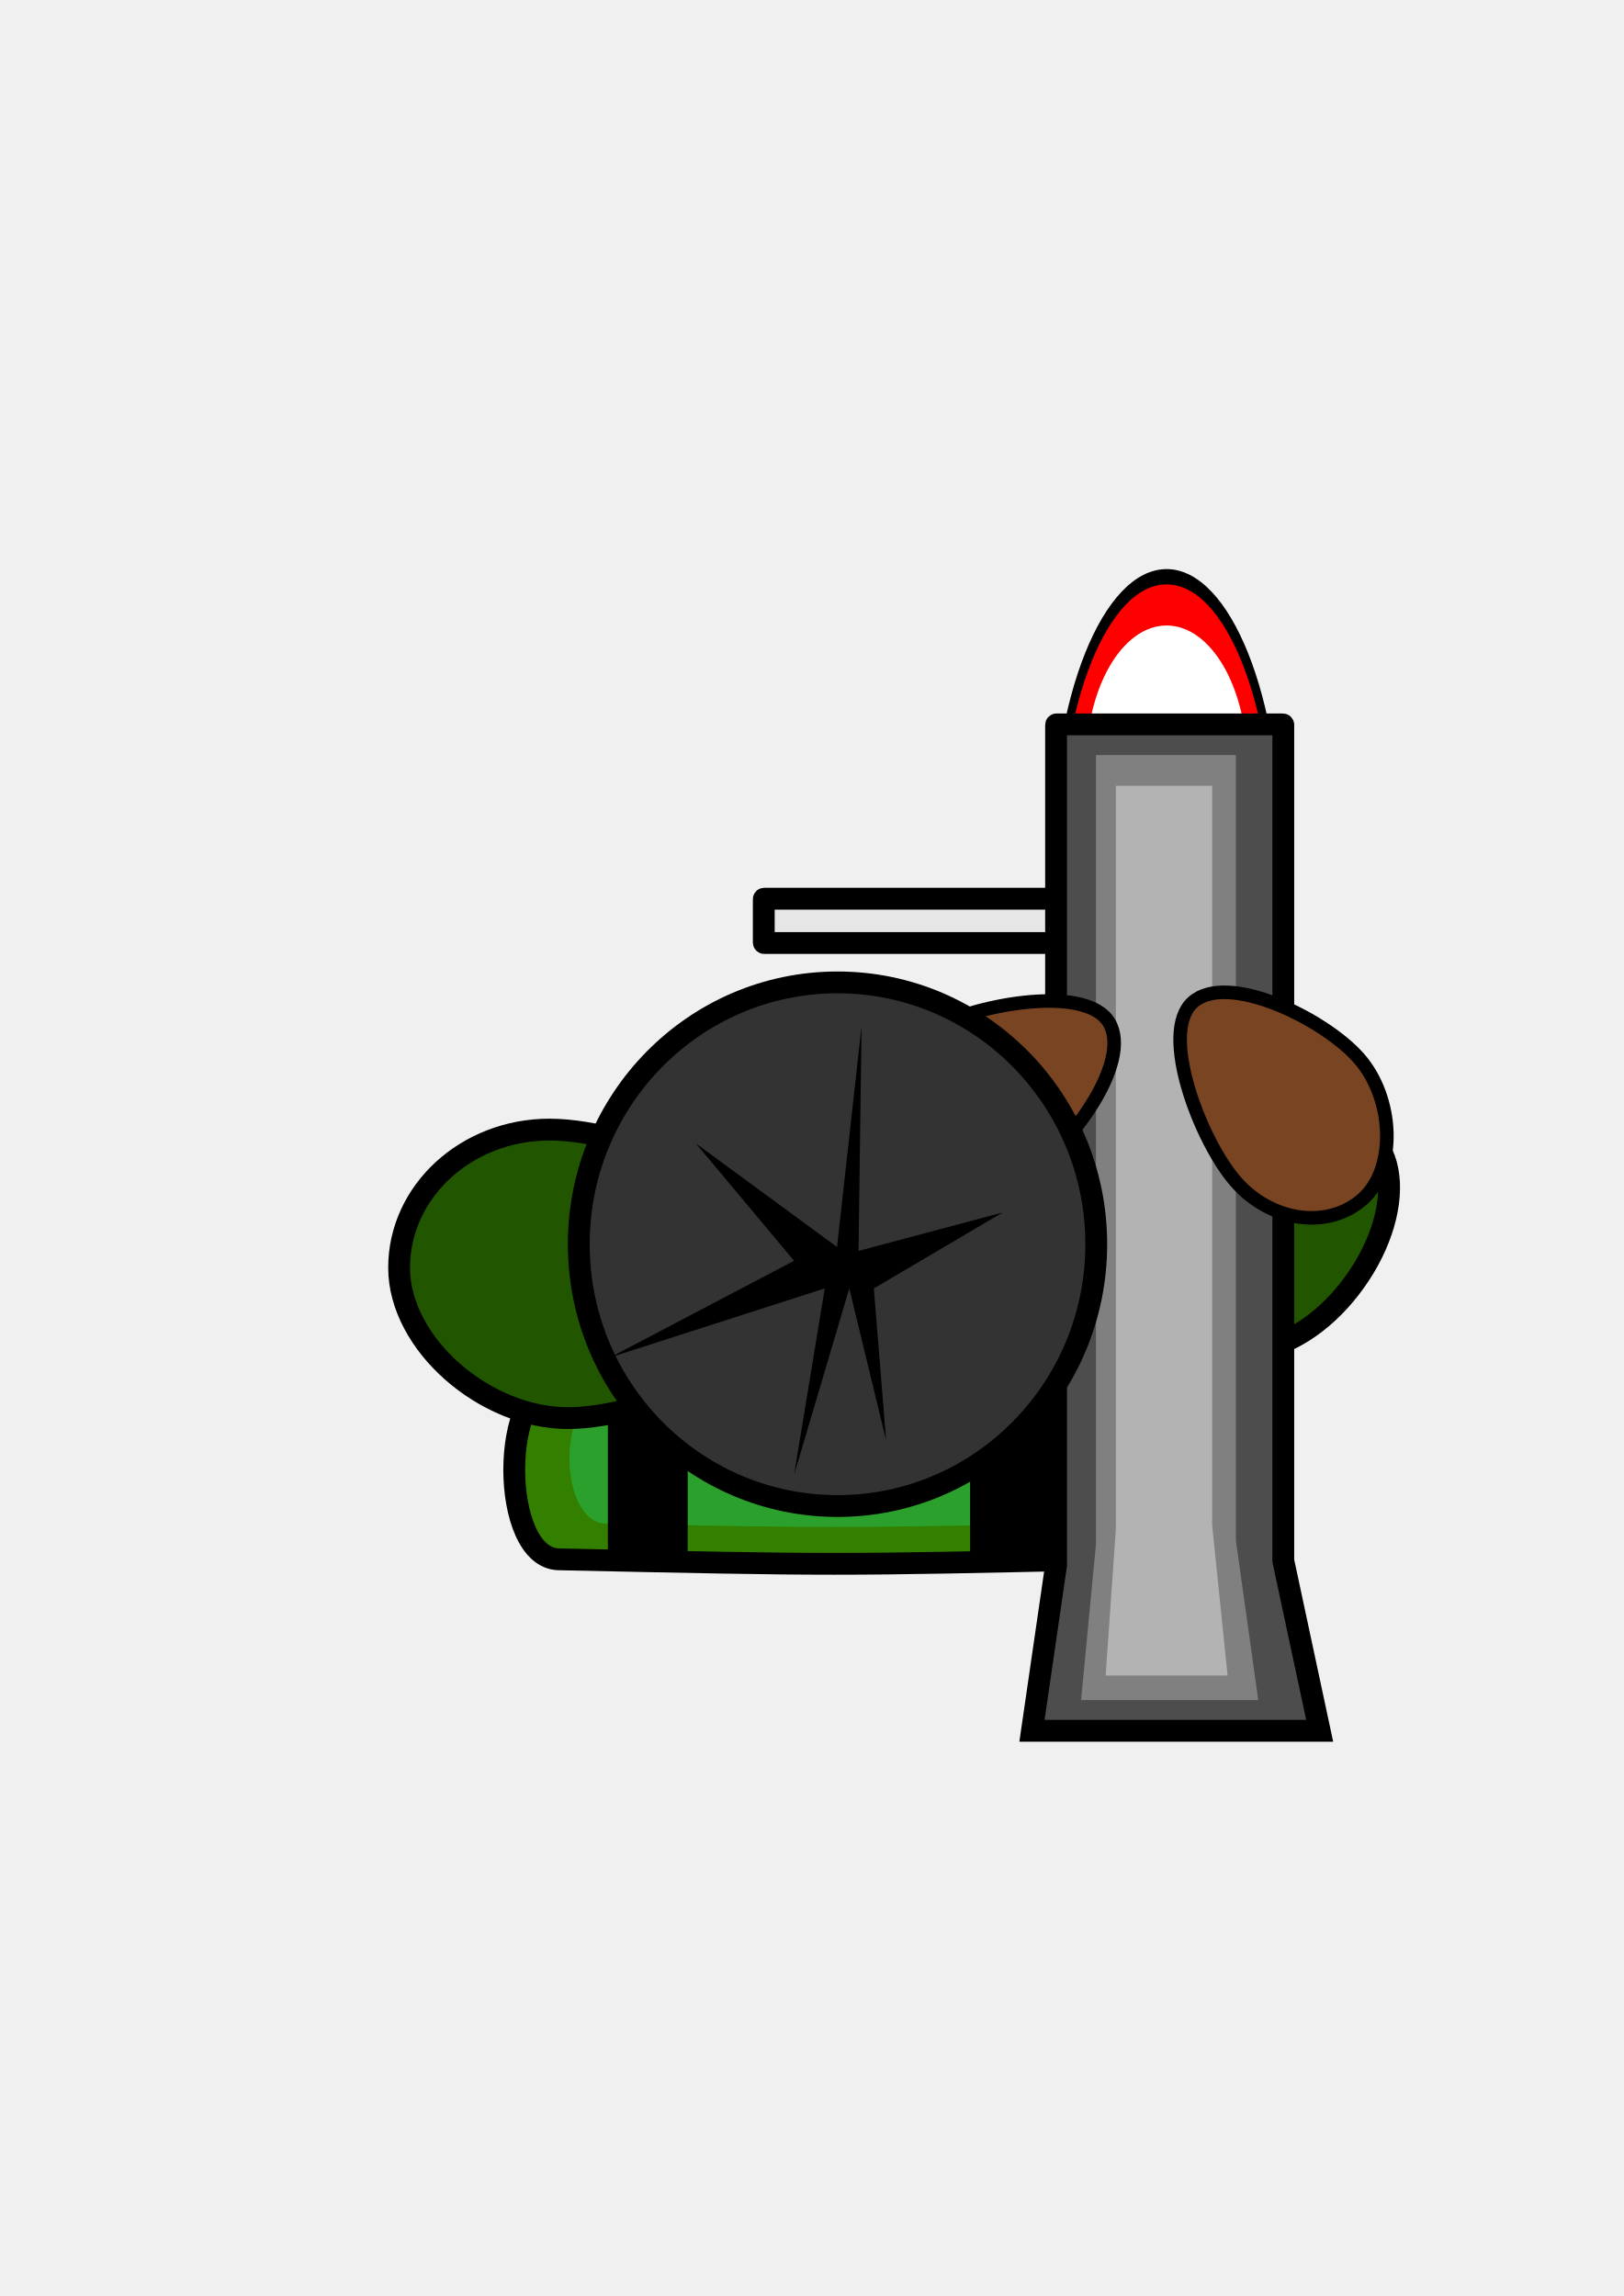
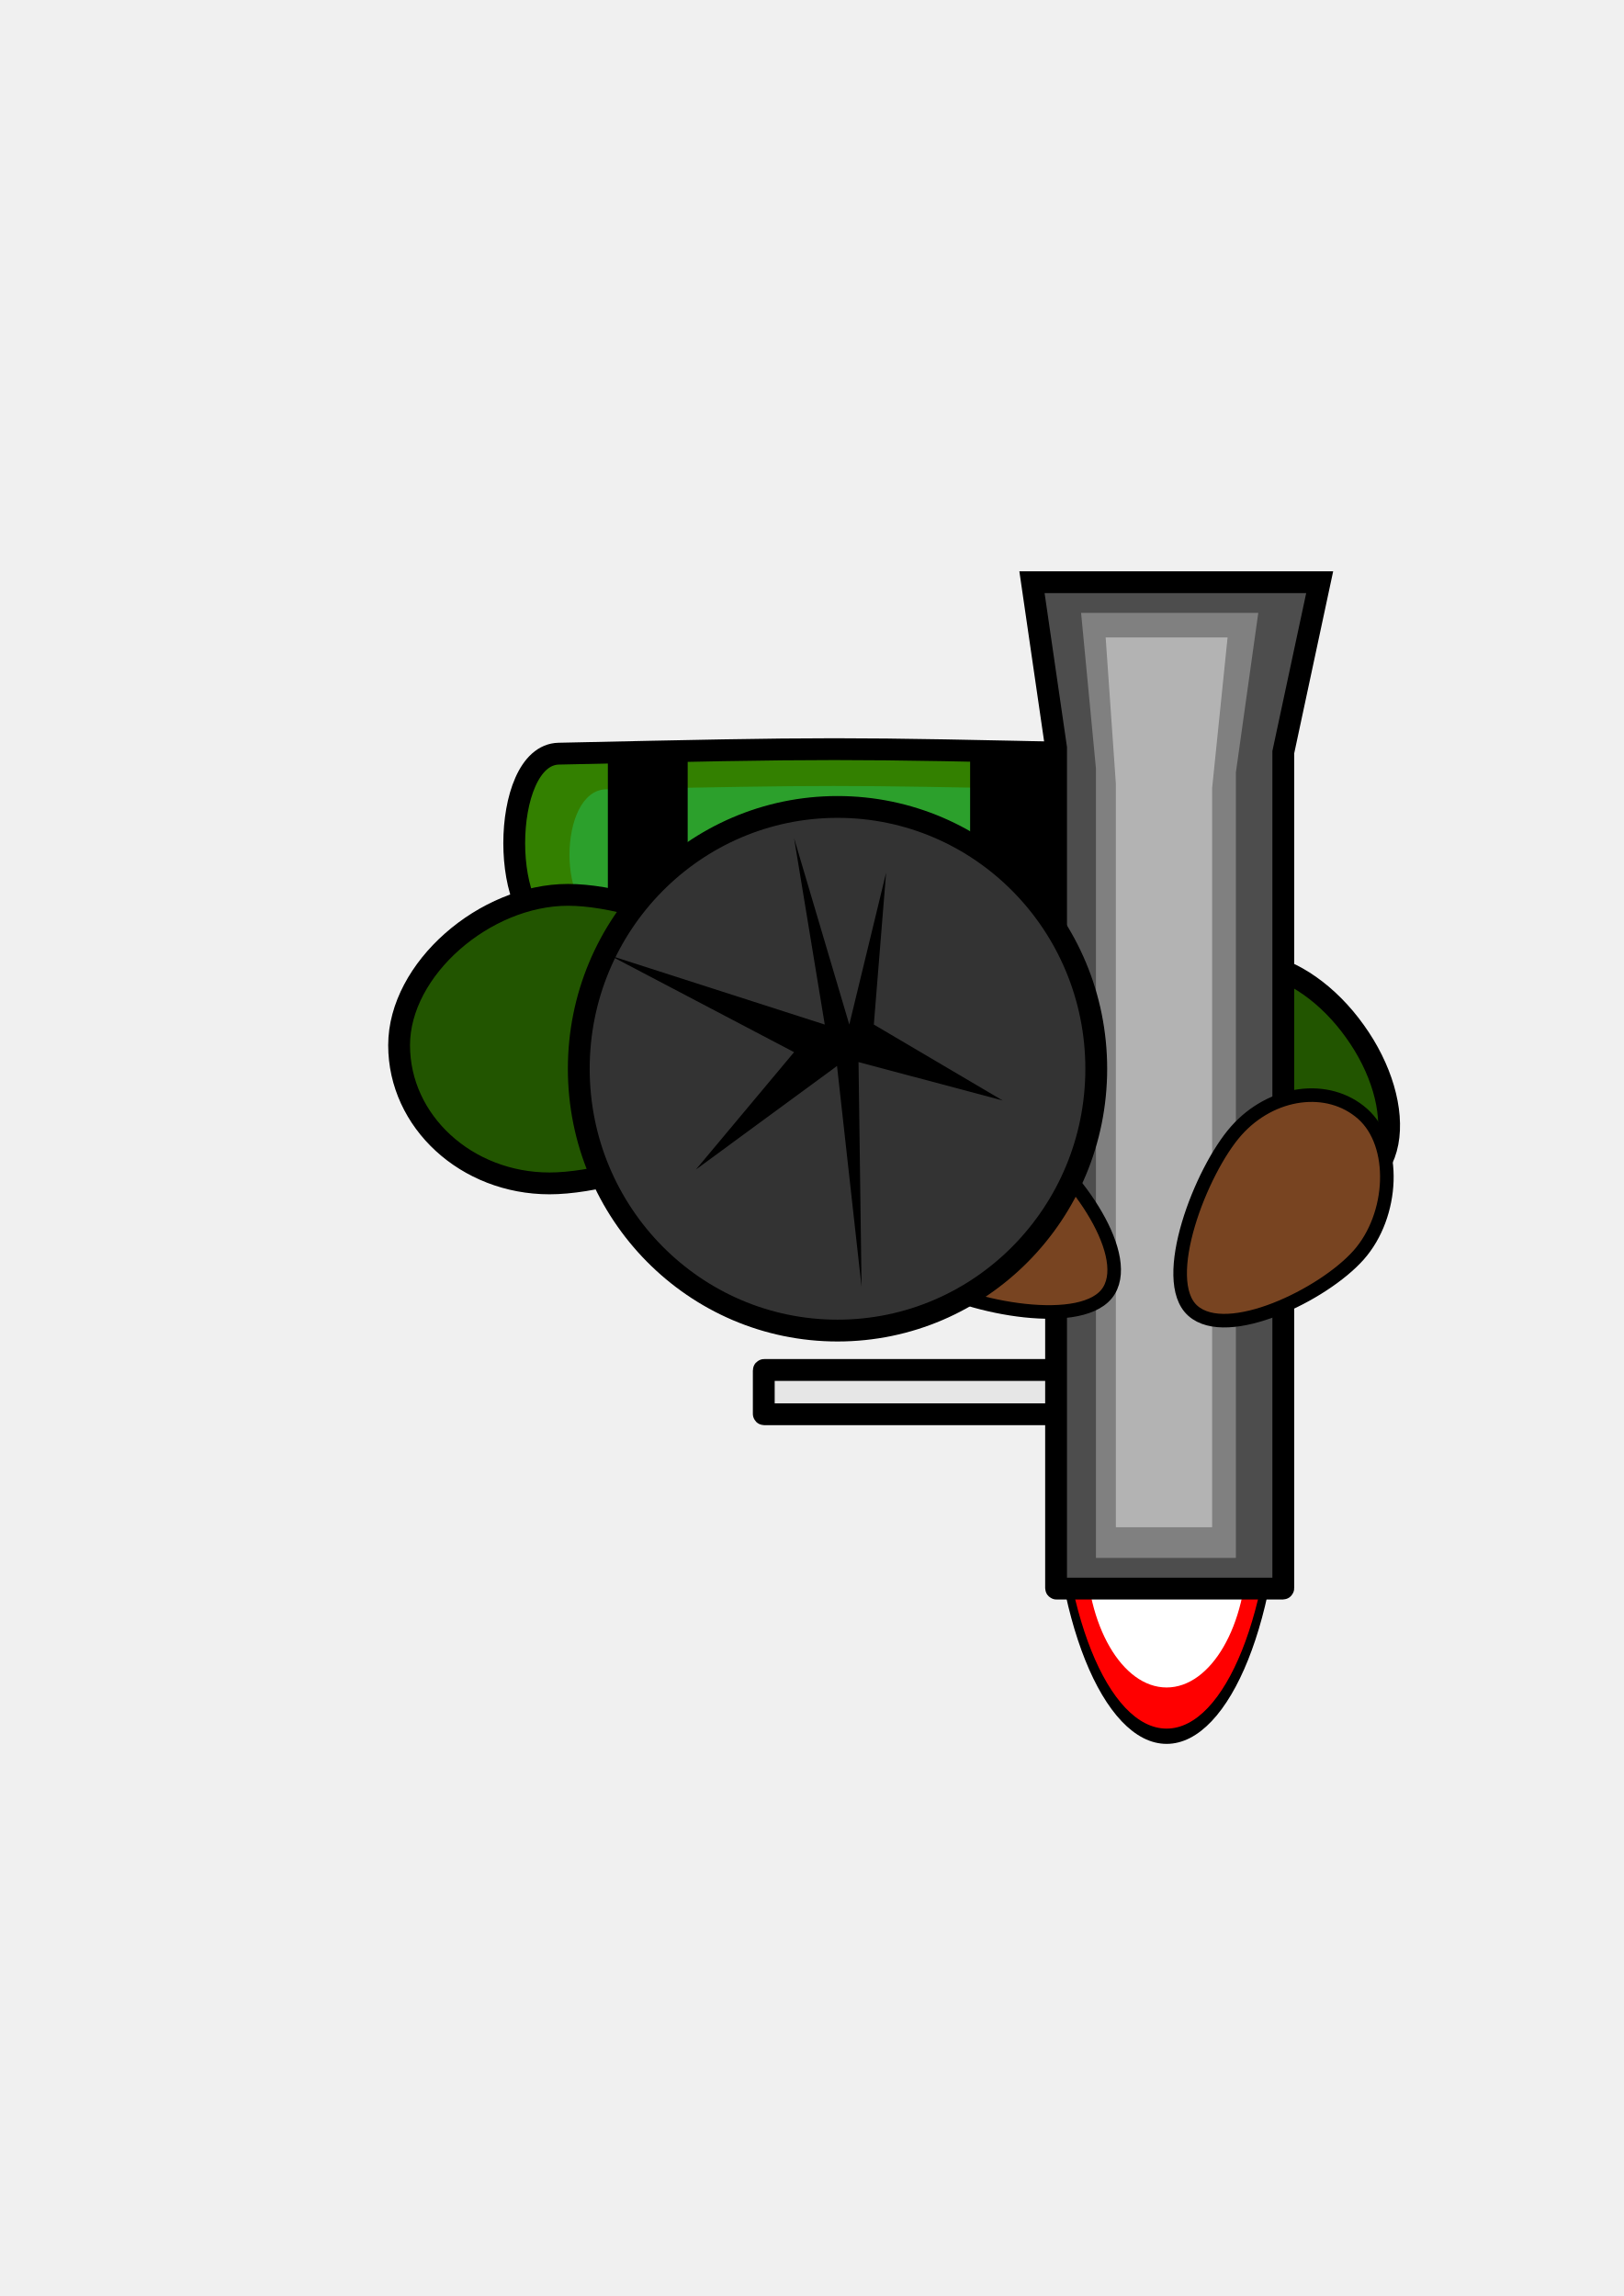
<svg xmlns="http://www.w3.org/2000/svg" width="744.094" height="1052.362" id="svg4052" version="1.1">
  <defs id="defs4054" />
  <g id="layer1">
-     <g id="g4607" transform="translate(28.13802,-92.85549)">
+     <g id="g4607" transform="matrix(1,0,0,-1,28.13802,1152.998)">
      <path id="rect4592" d="m 227.918,725.961 c 118.116,0.063 118.243,0.063 250.428,0 27.2,-0.013 27.193,80.996 0,81.6 -123.744,2.75 -123.871,2.751 -250.428,0 -27.194,-0.591 -27.2,-81.615 0,-81.6 z" style="fill:#338000;fill-opacity:1;stroke:#000000;stroke-width:10;stroke-linejoin:miter;stroke-miterlimit:4;stroke-opacity:1;stroke-dasharray:none" />
      <path style="fill:#2ca02c;fill-opacity:1;stroke:#000000;stroke-width:0;stroke-linejoin:miter;stroke-miterlimit:4;stroke-opacity:1" d="m 249.695,731.589 c 97.574,0.046 97.679,0.046 206.875,0 22.47,-0.009 22.464,59.203 0,59.645 -102.223,2.01 -102.328,2.01 -206.875,0 -22.464,-0.432 -22.47,-59.656 0,-59.645 z" id="path4605" />
      <rect y="725.961" x="250.428" height="84.414" width="36.579" id="rect4599" style="fill:#000000;fill-opacity:1;stroke:#000000;stroke-width:0;stroke-linejoin:miter;stroke-miterlimit:4;stroke-opacity:1;stroke-dasharray:none" />
      <rect style="fill:#000000;fill-opacity:1;stroke:#000000;stroke-width:0;stroke-linejoin:miter;stroke-miterlimit:4;stroke-opacity:1;stroke-dasharray:none" id="rect4603" width="36.579" height="84.414" x="416.443" y="725.961" />
    </g>
-     <path style="fill:#d38d5f;fill-opacity:1;stroke:#000000;stroke-width:10;stroke-linejoin:miter;stroke-miterlimit:4;stroke-opacity:1" d="m 582.457,583.864 c 0,34.965 -36.492,71.752 -74.566,71.752 -38.074,0 -111.145,-33.973 -111.145,-68.938 0,-34.965 78.699,-66.124 116.773,-66.124 38.073,0 68.938,28.345 68.938,63.311 z" id="path4582" />
-     <path id="path4585" d="m 182.897,581.05 c 0,34.965 39.306,68.938 77.38,68.938 38.074,0 108.331,-31.159 108.331,-66.124 0,-34.965 -78.699,-66.124 -116.773,-66.124 -38.074,0 -68.938,28.345 -68.938,63.311 z" style="fill:#225500;fill-opacity:1;stroke:#000000;stroke-width:10;stroke-linejoin:miter;stroke-miterlimit:4;stroke-opacity:1" />
-     <path style="fill:#225500;stroke:#000000;stroke-width:10;stroke-linecap:butt;stroke-linejoin:miter;stroke-miterlimit:4;stroke-opacity:1;stroke-dasharray:none;stroke-dashoffset:0" id="path3830" d="m 196.966,423.477 a 35.173,57.683 0 1 1 -70.345,0 35.173,57.683 0 1 1 70.345,0 z" transform="matrix(0.8130751,0.5821588,-0.5821588,0.8130751,707.2861,128.4728)" />
-     <g id="g3808" transform="translate(-19.69662,50.64845)">
+     <path style="fill:#d38d5f;fill-opacity:1;stroke:#000000;stroke-width:10;stroke-linejoin:miter;stroke-miterlimit:4;stroke-opacity:1" d="m 582.457,476.279 c 0,-34.965 -36.492,-71.752 -74.566,-71.752 -38.074,0 -111.145,33.973 -111.145,68.938 0,34.965 78.699,66.124 116.773,66.124 38.073,0 68.938,-28.345 68.938,-63.311 z" id="path4582" />
+     <path id="path4585" d="m 182.897,479.092 c 0,-34.965 39.306,-68.938 77.38,-68.938 38.074,0 108.331,31.159 108.331,66.124 0,34.965 -78.699,66.124 -116.773,66.124 -38.074,0 -68.938,-28.345 -68.938,-63.311 z" style="fill:#225500;fill-opacity:1;stroke:#000000;stroke-width:10;stroke-linejoin:miter;stroke-miterlimit:4;stroke-opacity:1" />
+     <path style="fill:#225500;stroke:#000000;stroke-width:10;stroke-linecap:butt;stroke-linejoin:miter;stroke-miterlimit:4;stroke-opacity:1;stroke-dasharray:none;stroke-dashoffset:0" id="path3830" d="m 196.966,423.477 a 35.173,57.683 0 1 1 -70.345,0 35.173,57.683 0 1 1 70.345,0 z" transform="matrix(0.8130751,-0.5821588,-0.5821588,-0.8130751,707.2861,931.6699)" />
+     <g id="g3808" transform="matrix(1,0,0,-1,-19.69662,1009.494)">
      <rect ry="0.194" y="361.27" x="369.712" height="20.303" width="144.111" id="rect3790" style="fill:#e6e6e6;stroke:#000000;stroke-width:10;stroke-linecap:butt;stroke-linejoin:miter;stroke-miterlimit:4;stroke-opacity:1;stroke-dasharray:none;stroke-dashoffset:0" />
      <g transform="translate(391.1186,87.22788)" id="g3796">
        <path style="fill:#ff0000;stroke:#000000;stroke-width:3.263;stroke-linecap:butt;stroke-linejoin:miter;stroke-miterlimit:4;stroke-opacity:1;stroke-dasharray:none;stroke-dashoffset:0" id="path3772" d="m 258.87,227.918 c 0,32.634 -20.786,59.09 -46.428,59.09 -25.641,0 -46.428,-26.455 -46.428,-59.09 0,-32.634 20.786,-59.09 46.428,-59.09 25.641,0 46.428,26.455 46.428,59.09 z" transform="matrix(1.094203,0,0,2.145445,-69.25426,-235.7434)" />
        <path transform="matrix(0.7945977,0,0,1.076708,-5.60543,-32.95898)" d="m 258.87,227.918 c 0,32.634 -20.786,59.09 -46.428,59.09 -25.641,0 -46.428,-26.455 -46.428,-59.09 0,-32.634 20.786,-59.09 46.428,-59.09 25.641,0 46.428,26.455 46.428,59.09 z" id="path3794" style="fill:#ffffff;stroke:#000000;stroke-width:0;stroke-linecap:butt;stroke-linejoin:miter;stroke-miterlimit:4;stroke-opacity:1;stroke-dasharray:none;stroke-dashoffset:0" />
      </g>
      <path id="rect10803" d="m 503.885,281.366 c -0.119,0 -0.219,0.099 -0.219,0.219 l 0,385.125 -11.049,75.94 131.85,0 -16.676,-77.94 0,-383.125 c 0,-0.119 -0.099,-0.219 -0.219,-0.219 z" style="fill:#4d4d4d;stroke:#000000;stroke-width:10;stroke-linecap:butt;stroke-linejoin:miter;stroke-miterlimit:4;stroke-opacity:1;stroke-dasharray:none;stroke-dashoffset:0" />
      <path style="fill:#808080;stroke:#000000;stroke-width:0;stroke-linecap:butt;stroke-linejoin:miter;stroke-miterlimit:4;stroke-opacity:1;stroke-dasharray:none;stroke-dashoffset:0" d="m 522.067,295.435 c -0.073,0 -0.135,0.093 -0.135,0.205 l 0,361.633 -6.805,71.308 81.202,0 -10.27,-73.186 0,-359.755 c 0,-0.112 -0.061,-0.205 -0.135,-0.205 z" id="path3804" />
      <path id="path3806" d="m 531.158,309.504 c -0.051,0 -0.093,0.088 -0.093,0.193 l 0,340.489 -4.683,67.139 55.878,0 -7.067,-68.907 0,-338.721 c 0,-0.105 -0.042,-0.193 -0.093,-0.193 z" style="fill:#b3b3b3;stroke:#000000;stroke-width:0;stroke-linecap:butt;stroke-linejoin:miter;stroke-miterlimit:4;stroke-opacity:1;stroke-dasharray:none;stroke-dashoffset:0" />
    </g>
-     <path id="path3828" d="m 624.454,549.604 c 15.774,-13.993 14.366,-46.453 -1.844,-64.726 -16.21,-18.273 -60.179,-39.523 -75.953,-25.531 -15.774,13.993 3.675,64.233 19.885,82.507 16.21,18.273 42.138,21.743 57.912,7.75 z" style="fill:#784421;fill-opacity:1;stroke:#000000;stroke-width:6.22;stroke-linejoin:miter;stroke-miterlimit:4;stroke-opacity:1" />
-     <path style="fill:#784421;fill-opacity:1;stroke:#000000;stroke-width:6.22;stroke-linejoin:miter;stroke-miterlimit:4;stroke-opacity:1" d="m 405.399,528.845 c 10.918,18.039 43.1,22.509 63.997,9.861 20.897,-12.648 49.73,-52.063 38.812,-70.102 -10.918,-18.039 -63.843,-7.971 -84.74,4.677 -20.897,12.648 -28.987,37.525 -18.069,55.564 z" id="path3826" />
-     <path style="fill:#333333;fill-opacity:1;stroke:#000000;stroke-width:10;stroke-linejoin:miter;stroke-miterlimit:4;stroke-opacity:1;stroke-dasharray:none" id="path4060" d="m 471.429,435.219 a 118.571,120 0 1 1 -237.143,0 118.571,120 0 1 1 237.143,0 z" transform="translate(30.95182,135.0625)" />
-     <path style="fill:#000000;stroke:#000000;stroke-width:0;stroke-linecap:butt;stroke-linejoin:miter;stroke-miterlimit:4;stroke-opacity:1;stroke-dasharray:none" d="m 394.83,470.304 -11.247,101.253 -64.672,-47.462 44.989,53.791 -84.354,44.298 98.413,-31.642 -14.059,85.432 25.306,-85.432 16.871,69.612 -5.624,-69.612 59.048,-34.806 -66.062,17.604 z" id="path4576" />
+     <path id="path3828" d="m 624.454,510.538 c 15.774,13.993 14.366,46.453 -1.844,64.726 -16.21,18.273 -60.179,39.523 -75.953,25.531 -15.774,-13.993 3.675,-64.233 19.885,-82.507 16.21,-18.273 42.138,-21.743 57.912,-7.75 z" style="fill:#784421;fill-opacity:1;stroke:#000000;stroke-width:6.22;stroke-linejoin:miter;stroke-miterlimit:4;stroke-opacity:1" />
+     <path style="fill:#784421;fill-opacity:1;stroke:#000000;stroke-width:6.22;stroke-linejoin:miter;stroke-miterlimit:4;stroke-opacity:1" d="m 405.399,531.298 c 10.918,-18.039 43.1,-22.509 63.997,-9.861 20.897,12.648 49.73,52.063 38.812,70.102 -10.918,18.039 -63.843,7.971 -84.74,-4.677 -20.897,-12.648 -28.987,-37.525 -18.069,-55.564 z" id="path3826" />
+     <path style="fill:#333333;fill-opacity:1;stroke:#000000;stroke-width:10;stroke-linejoin:miter;stroke-miterlimit:4;stroke-opacity:1;stroke-dasharray:none" id="path4060" d="m 471.429,435.219 a 118.571,120 0 1 1 -237.143,0 118.571,120 0 1 1 237.143,0 z" transform="matrix(1,0,0,-1,30.95182,925.0802)" />
+     <path style="fill:#000000;stroke:#000000;stroke-width:0;stroke-linecap:butt;stroke-linejoin:miter;stroke-miterlimit:4;stroke-opacity:1;stroke-dasharray:none" d="m 394.83,589.839 -11.247,-101.253 -64.672,47.462 44.989,-53.791 -84.354,-44.298 98.413,31.642 -14.059,-85.432 25.306,85.432 16.871,-69.612 -5.624,69.612 59.048,34.806 -66.062,-17.604 z" id="path4576" />
  </g>
</svg>
